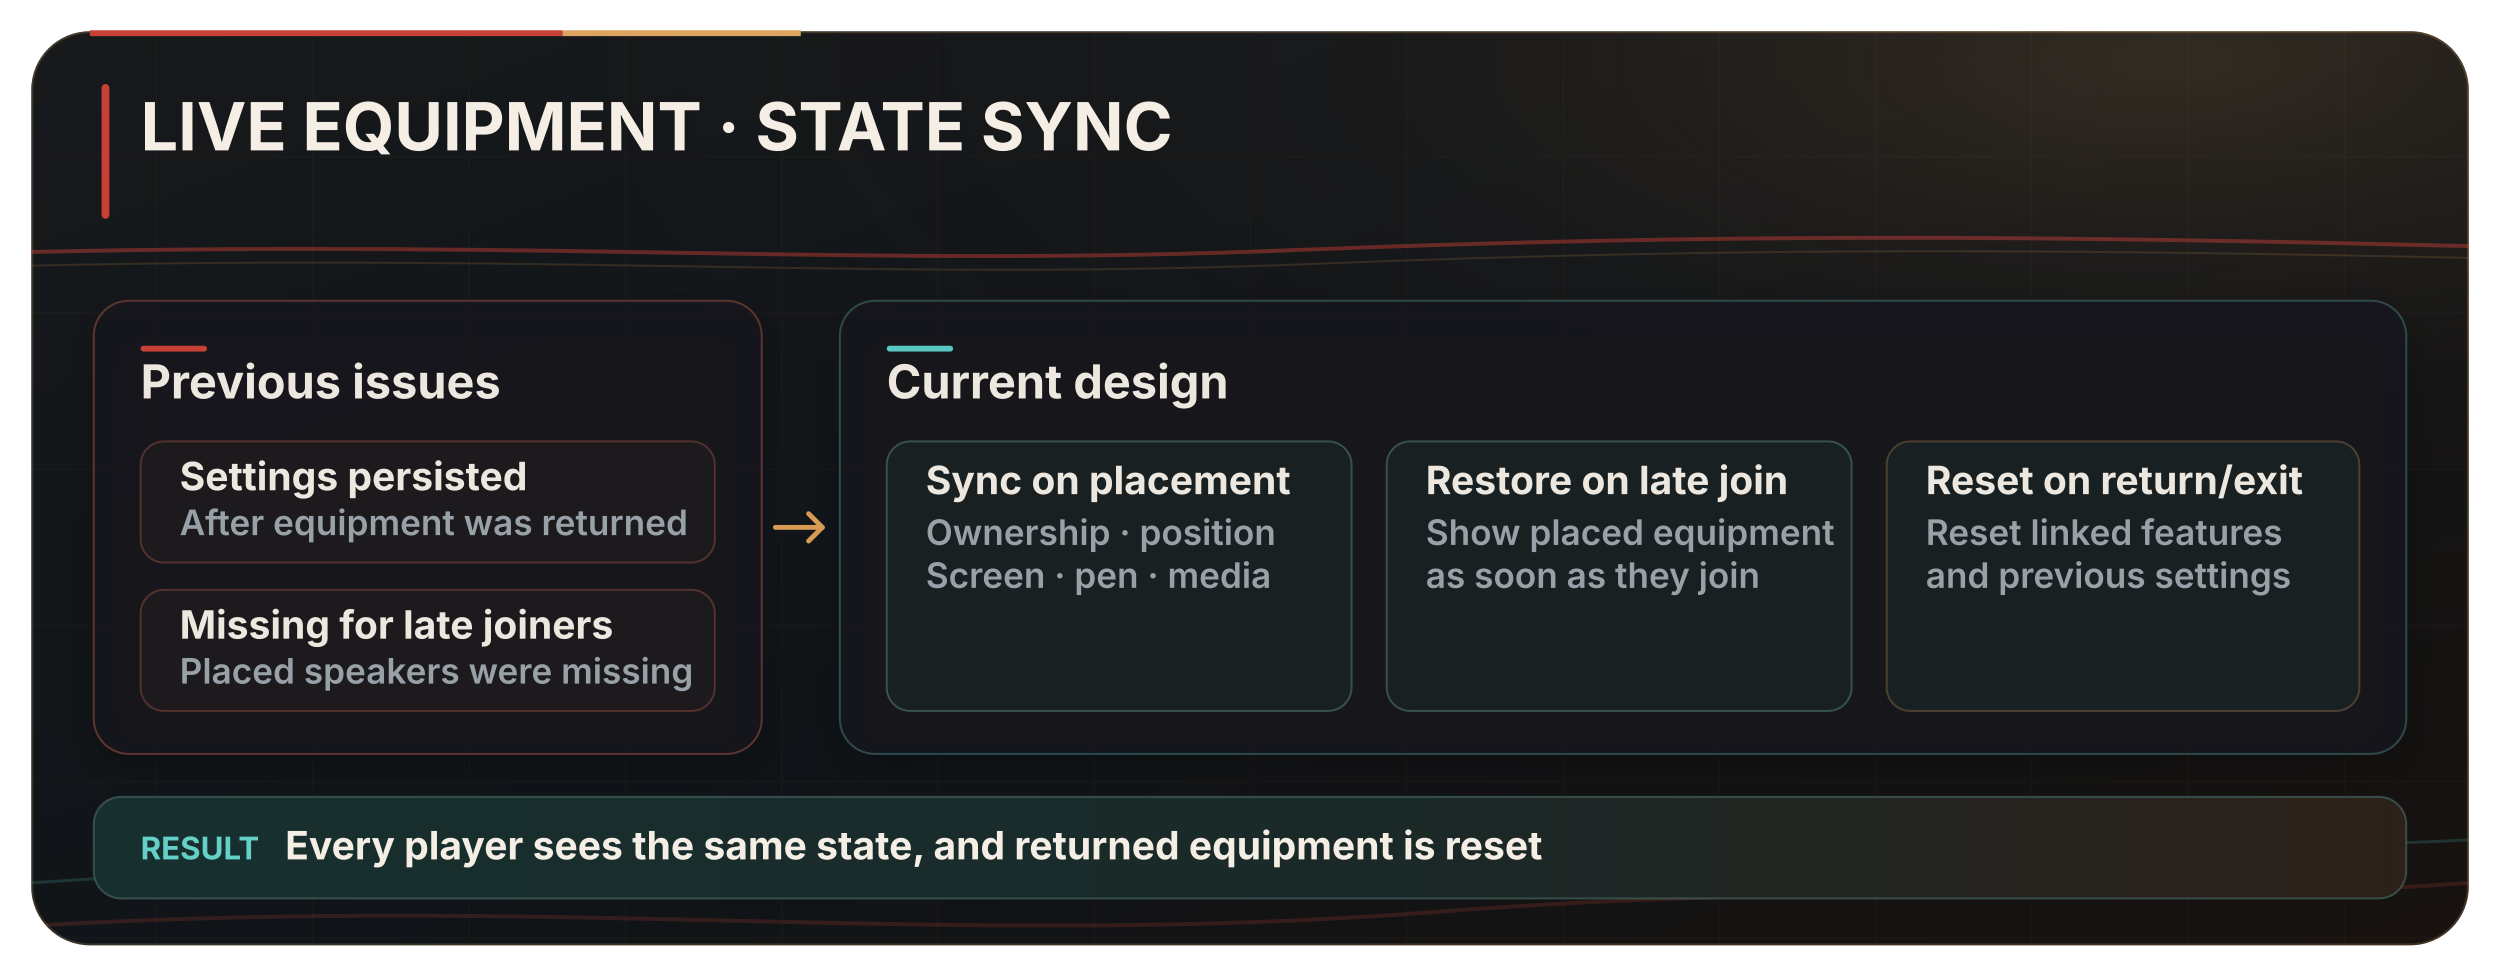
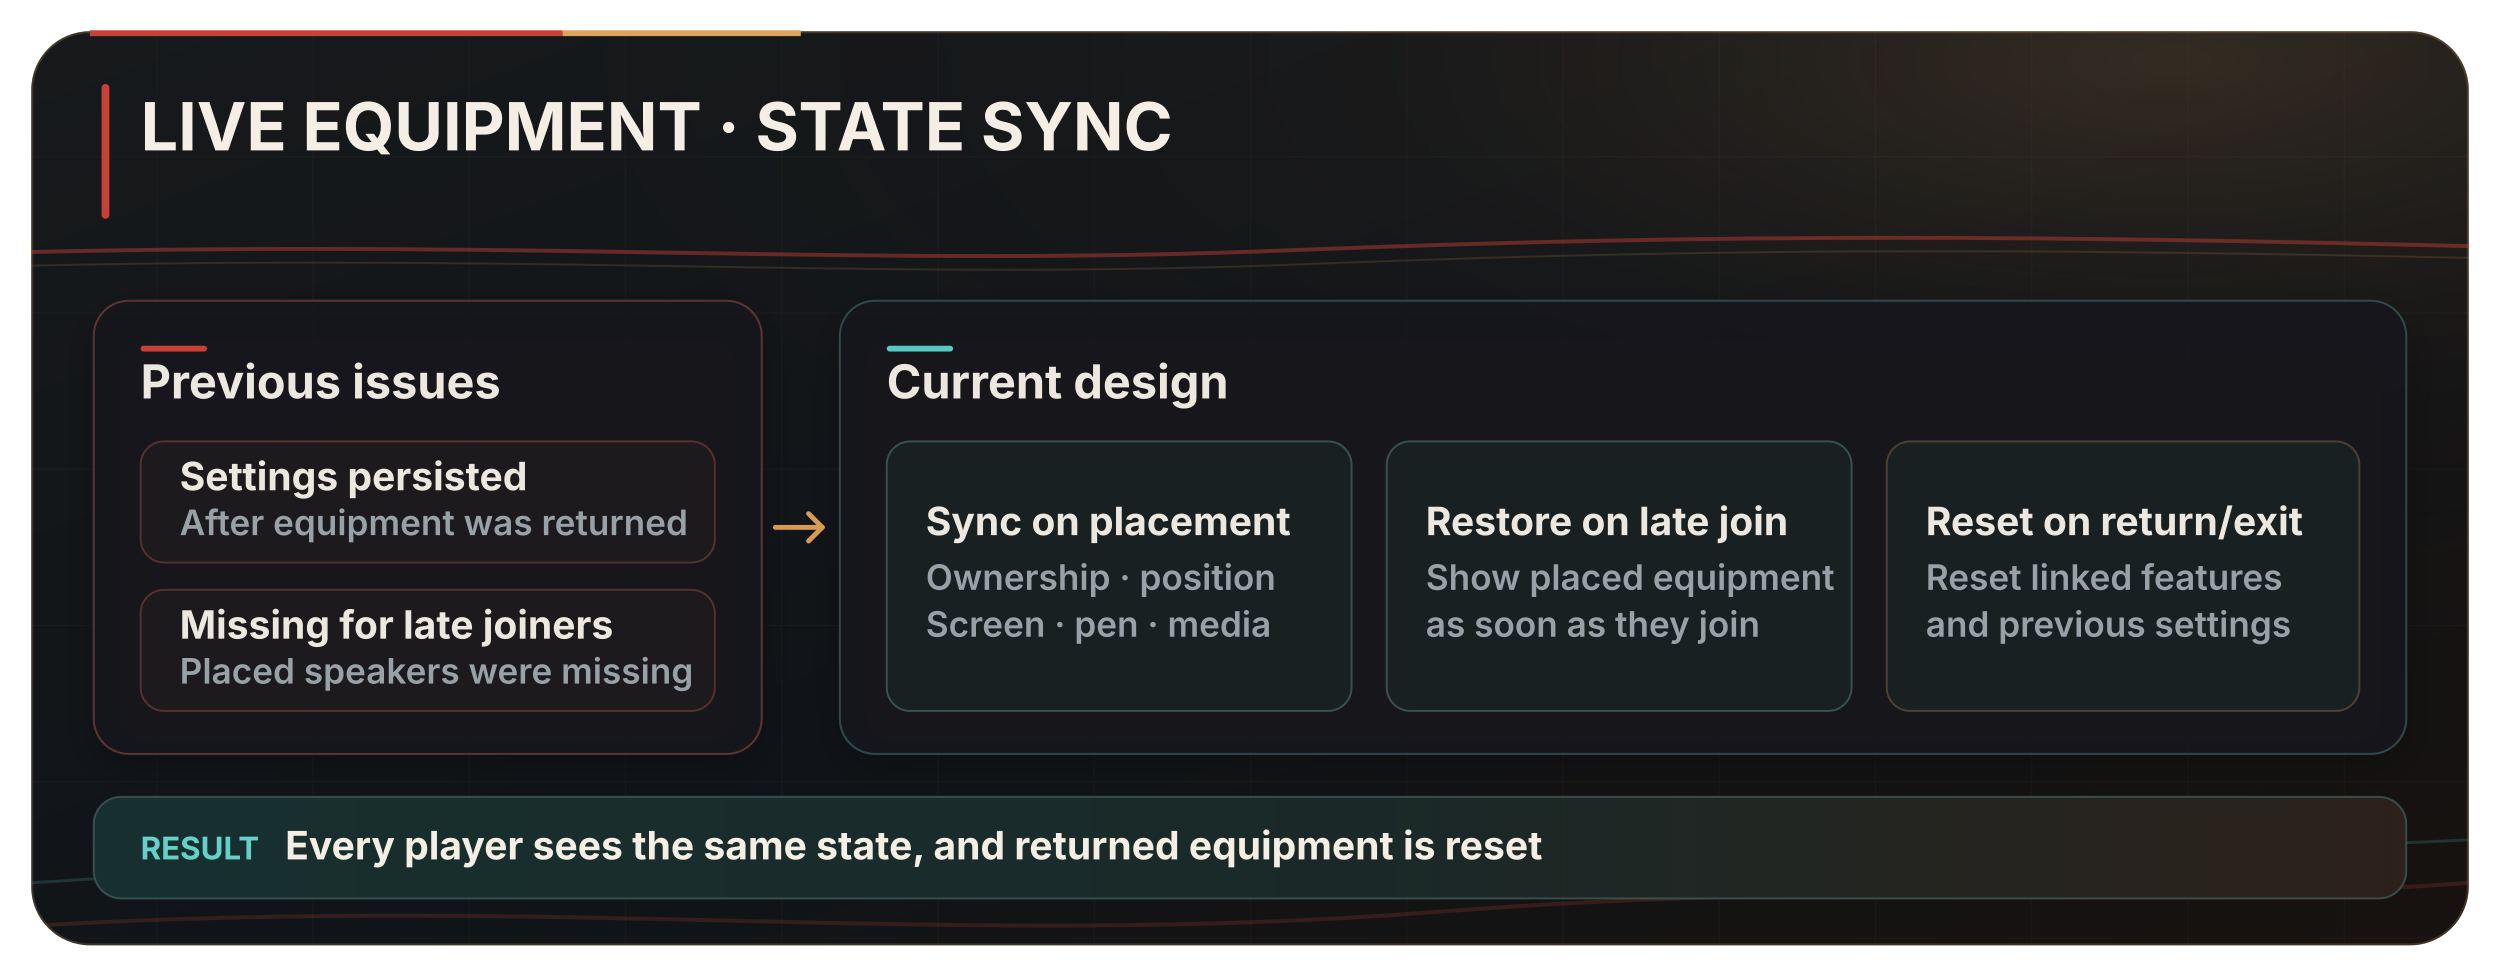
<svg xmlns="http://www.w3.org/2000/svg" width="1280" height="500" viewBox="0 0 1280 500" role="img" aria-labelledby="title desc">
  <defs>
    <linearGradient id="panelBackground" x1="0" y1="0" x2="1" y2="1">
      <stop offset="0" stop-color="#17191b" />
      <stop offset="0.55" stop-color="#101418" />
      <stop offset="1" stop-color="#17120f" />
    </linearGradient>
    <radialGradient id="stationLight" cx="88%" cy="3%" r="76%">
      <stop offset="0" stop-color="#d69a50" stop-opacity="0.17" />
      <stop offset="0.42" stop-color="#a46531" stop-opacity="0.045" />
      <stop offset="1" stop-color="#000000" stop-opacity="0" />
    </radialGradient>
    <linearGradient id="resultBar" x1="0" y1="0" x2="1" y2="0">
      <stop offset="0" stop-color="#17302f" />
      <stop offset="0.55" stop-color="#1a2928" />
      <stop offset="1" stop-color="#2d211a" />
    </linearGradient>
    <pattern id="streetGrid" width="80" height="80" patternUnits="userSpaceOnUse">
      <path d="M80 0H0V80" fill="none" stroke="#e9c08a" stroke-opacity="0.035" />
    </pattern>
    <filter id="cardShadow" x="-8%" y="-12%" width="116%" height="130%">
      <feDropShadow dx="0" dy="7" stdDeviation="10" flood-color="#000000" flood-opacity="0.24" />
    </filter>
    <clipPath id="panelClip">
      <rect x="16" y="16" width="1248" height="468" rx="30" />
    </clipPath>
    <style>
      text { font-family: Inter, "Segoe UI", sans-serif; }
      .title { fill: #f4eee5; font-size: 34px; font-weight: 750; }
      .section { fill: #ede8df; font-size: 24px; font-weight: 700; }
      .item-title { fill: #ede8df; font-size: 20px; font-weight: 700; }
      .item-body { fill: #97a1a7; font-size: 18px; font-weight: 600; }
      .result-label { fill: #64d0c8; font-size: 16px; font-weight: 750; }
      .result-text { fill: #f4eee5; font-size: 20px; font-weight: 700; }
    </style>
  </defs>
  <g clip-path="url(#panelClip)">
    <rect x="16" y="16" width="1248" height="468" rx="30" fill="url(#panelBackground)" />
    <rect x="16" y="16" width="1248" height="468" rx="30" fill="url(#stationLight)" />
    <rect x="16" y="16" width="1248" height="468" rx="30" fill="url(#streetGrid)" />
    <path d="M16 129 C290 123 445 137 664 128 C890 119 1055 121 1264 126" fill="none" stroke="#a83831" stroke-opacity="0.56" stroke-width="2" />
    <path d="M16 136 C295 130 456 144 675 135 C902 126 1068 128 1264 132" fill="none" stroke="#df9d53" stroke-opacity="0.16" />
    <path d="M16 452 C300 432 483 469 721 447 C943 427 1088 439 1264 430" fill="none" stroke="#54c9c2" stroke-opacity="0.18" stroke-width="1.5" />
    <path d="M16 474 C292 458 484 486 734 467 C951 450 1110 464 1264 452" fill="none" stroke="#b34236" stroke-opacity="0.22" stroke-width="2" />
  </g>
  <rect x="16.5" y="16.5" width="1247" height="467" rx="29.5" fill="none" stroke="#b98a55" stroke-opacity="0.26" />
  <path d="M46 17 H288" stroke="#c74137" stroke-width="3" />
  <path d="M288 17 H410" stroke="#dca45f" stroke-width="3" />
  <rect x="52" y="43" width="4" height="69" rx="2" fill="#c84036" />
  <text x="72" y="77" class="title">LIVE EQUIPMENT · STATE SYNC</text>
  <g filter="url(#cardShadow)">
    <rect x="48" y="154" width="342" height="232" rx="18" fill="#17171a" fill-opacity="0.97" stroke="#6b3c35" stroke-opacity="0.82" />
    <rect x="430" y="154" width="802" height="232" rx="18" fill="#14191d" fill-opacity="0.97" stroke="#355553" stroke-opacity="0.82" />
  </g>
  <rect x="72" y="177" width="34" height="3" rx="1.5" fill="#c84036" />
  <text x="72" y="204" class="section">Previous issues</text>
  <rect x="72" y="226" width="294" height="62" rx="12" fill="#1c1a1c" stroke="#6b3c35" stroke-opacity="0.72" />
  <text x="92" y="251" class="item-title">Settings persisted</text>
  <text x="92" y="274" class="item-body">After equipment was returned</text>
  <rect x="72" y="302" width="294" height="62" rx="12" fill="#1c1a1c" stroke="#6b3c35" stroke-opacity="0.72" />
  <text x="92" y="327" class="item-title">Missing for late joiners</text>
  <text x="92" y="350" class="item-body">Placed speakers were missing</text>
  <path d="M397 270 H421" stroke="#d79b54" stroke-width="2.5" stroke-linecap="round" />
  <path d="M414 263 L421 270 L414 277" fill="none" stroke="#d79b54" stroke-width="2.5" stroke-linecap="round" stroke-linejoin="round" />
  <rect x="454" y="177" width="34" height="3" rx="1.5" fill="#58c9c2" />
  <text x="454" y="204" class="section">Current design</text>
  <rect x="454" y="226" width="238" height="138" rx="12" fill="#192022" stroke="#42615e" stroke-opacity="0.78" />
-   <text x="474" y="253" class="item-title">Sync on placement</text>
-   <text x="474" y="279" class="item-body">Ownership · position</text>
-   <text x="474" y="301" class="item-body">Screen · pen · media</text>
+   <text x="474" y="274" class="item-title">Sync on placement</text>
+   <text x="474" y="302" class="item-body">Ownership · position</text>
+   <text x="474" y="326" class="item-body">Screen · pen · media</text>
  <rect x="710" y="226" width="238" height="138" rx="12" fill="#192022" stroke="#42615e" stroke-opacity="0.78" />
-   <text x="730" y="253" class="item-title">Restore on late join</text>
-   <text x="730" y="279" class="item-body">Show placed equipment</text>
-   <text x="730" y="301" class="item-body">as soon as they join</text>
+   <text x="730" y="274" class="item-title">Restore on late join</text>
+   <text x="730" y="302" class="item-body">Show placed equipment</text>
+   <text x="730" y="326" class="item-body">as soon as they join</text>
  <rect x="966" y="226" width="242" height="138" rx="12" fill="#192022" stroke="#5b4b38" stroke-opacity="0.78" />
-   <text x="986" y="253" class="item-title">Reset on return/exit</text>
-   <text x="986" y="279" class="item-body">Reset linked features</text>
-   <text x="986" y="301" class="item-body">and previous settings</text>
+   <text x="986" y="274" class="item-title">Reset on return/exit</text>
+   <text x="986" y="302" class="item-body">Reset linked features</text>
+   <text x="986" y="326" class="item-body">and previous settings</text>
  <rect x="48" y="408" width="1184" height="52" rx="14" fill="url(#resultBar)" stroke="#42615e" stroke-opacity="0.72" />
  <text x="72" y="440" class="result-label">RESULT</text>
  <text x="146" y="440" class="result-text">Every player sees the same state, and returned equipment is reset</text>
</svg>
